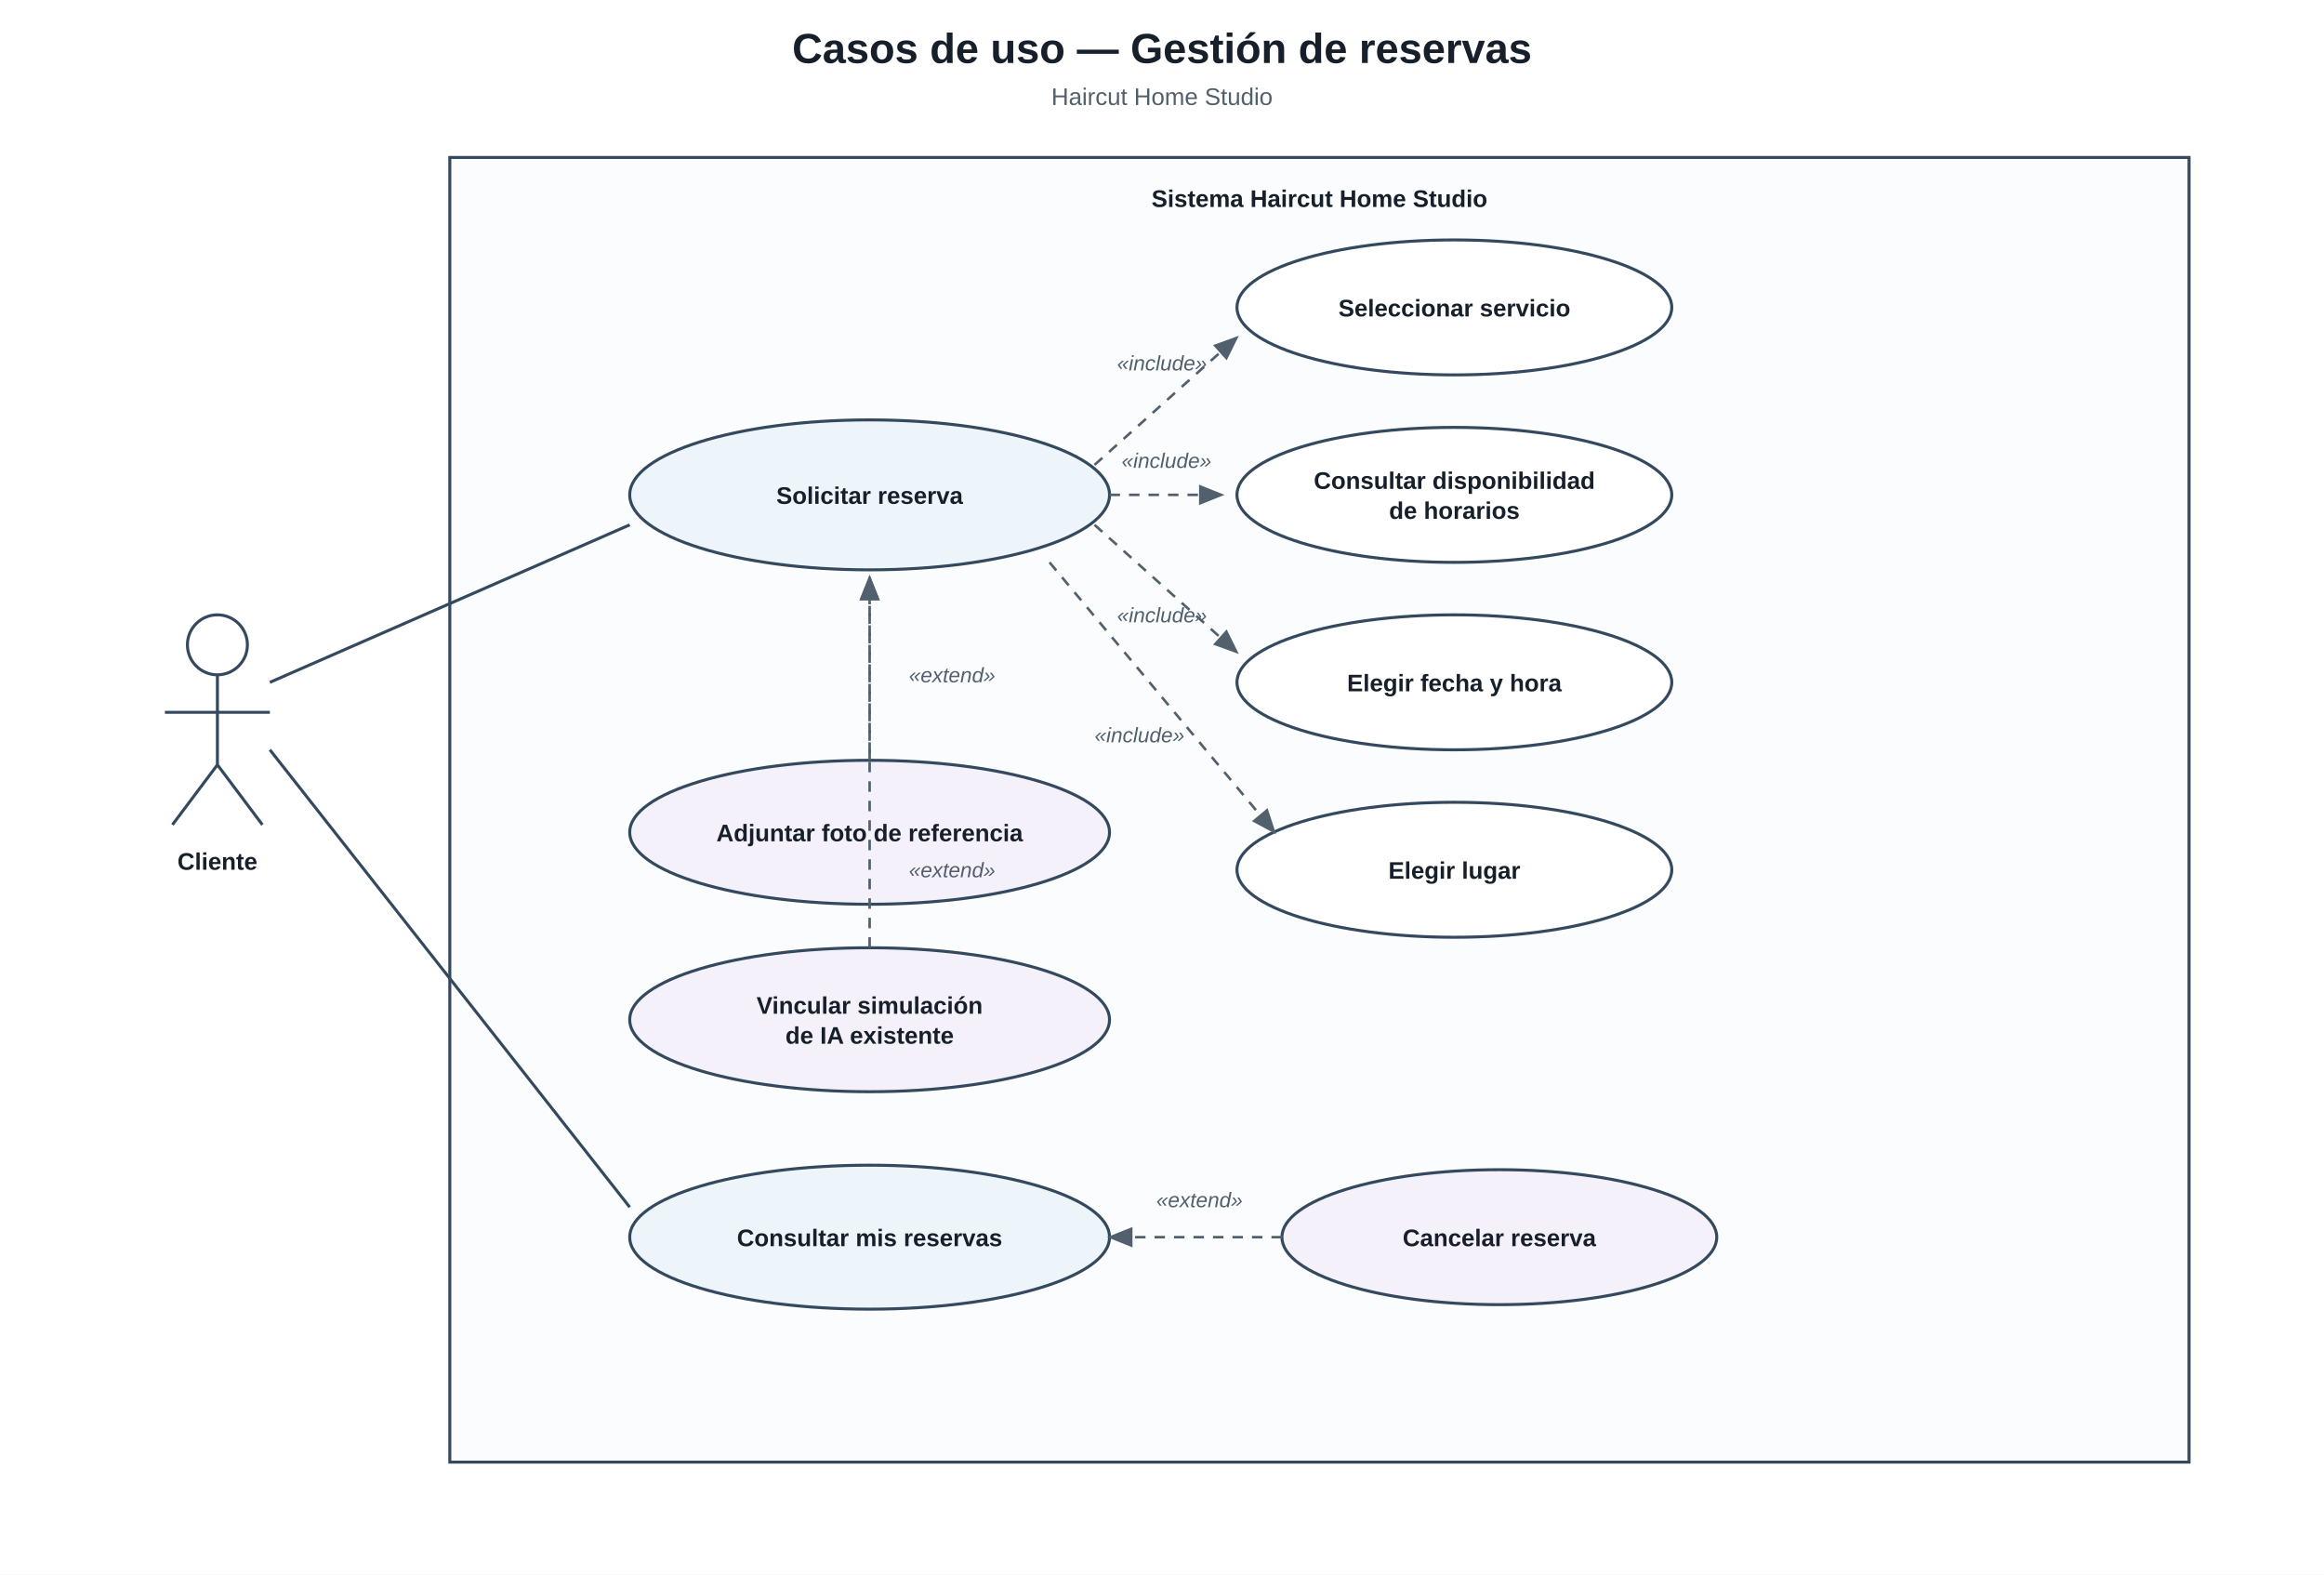
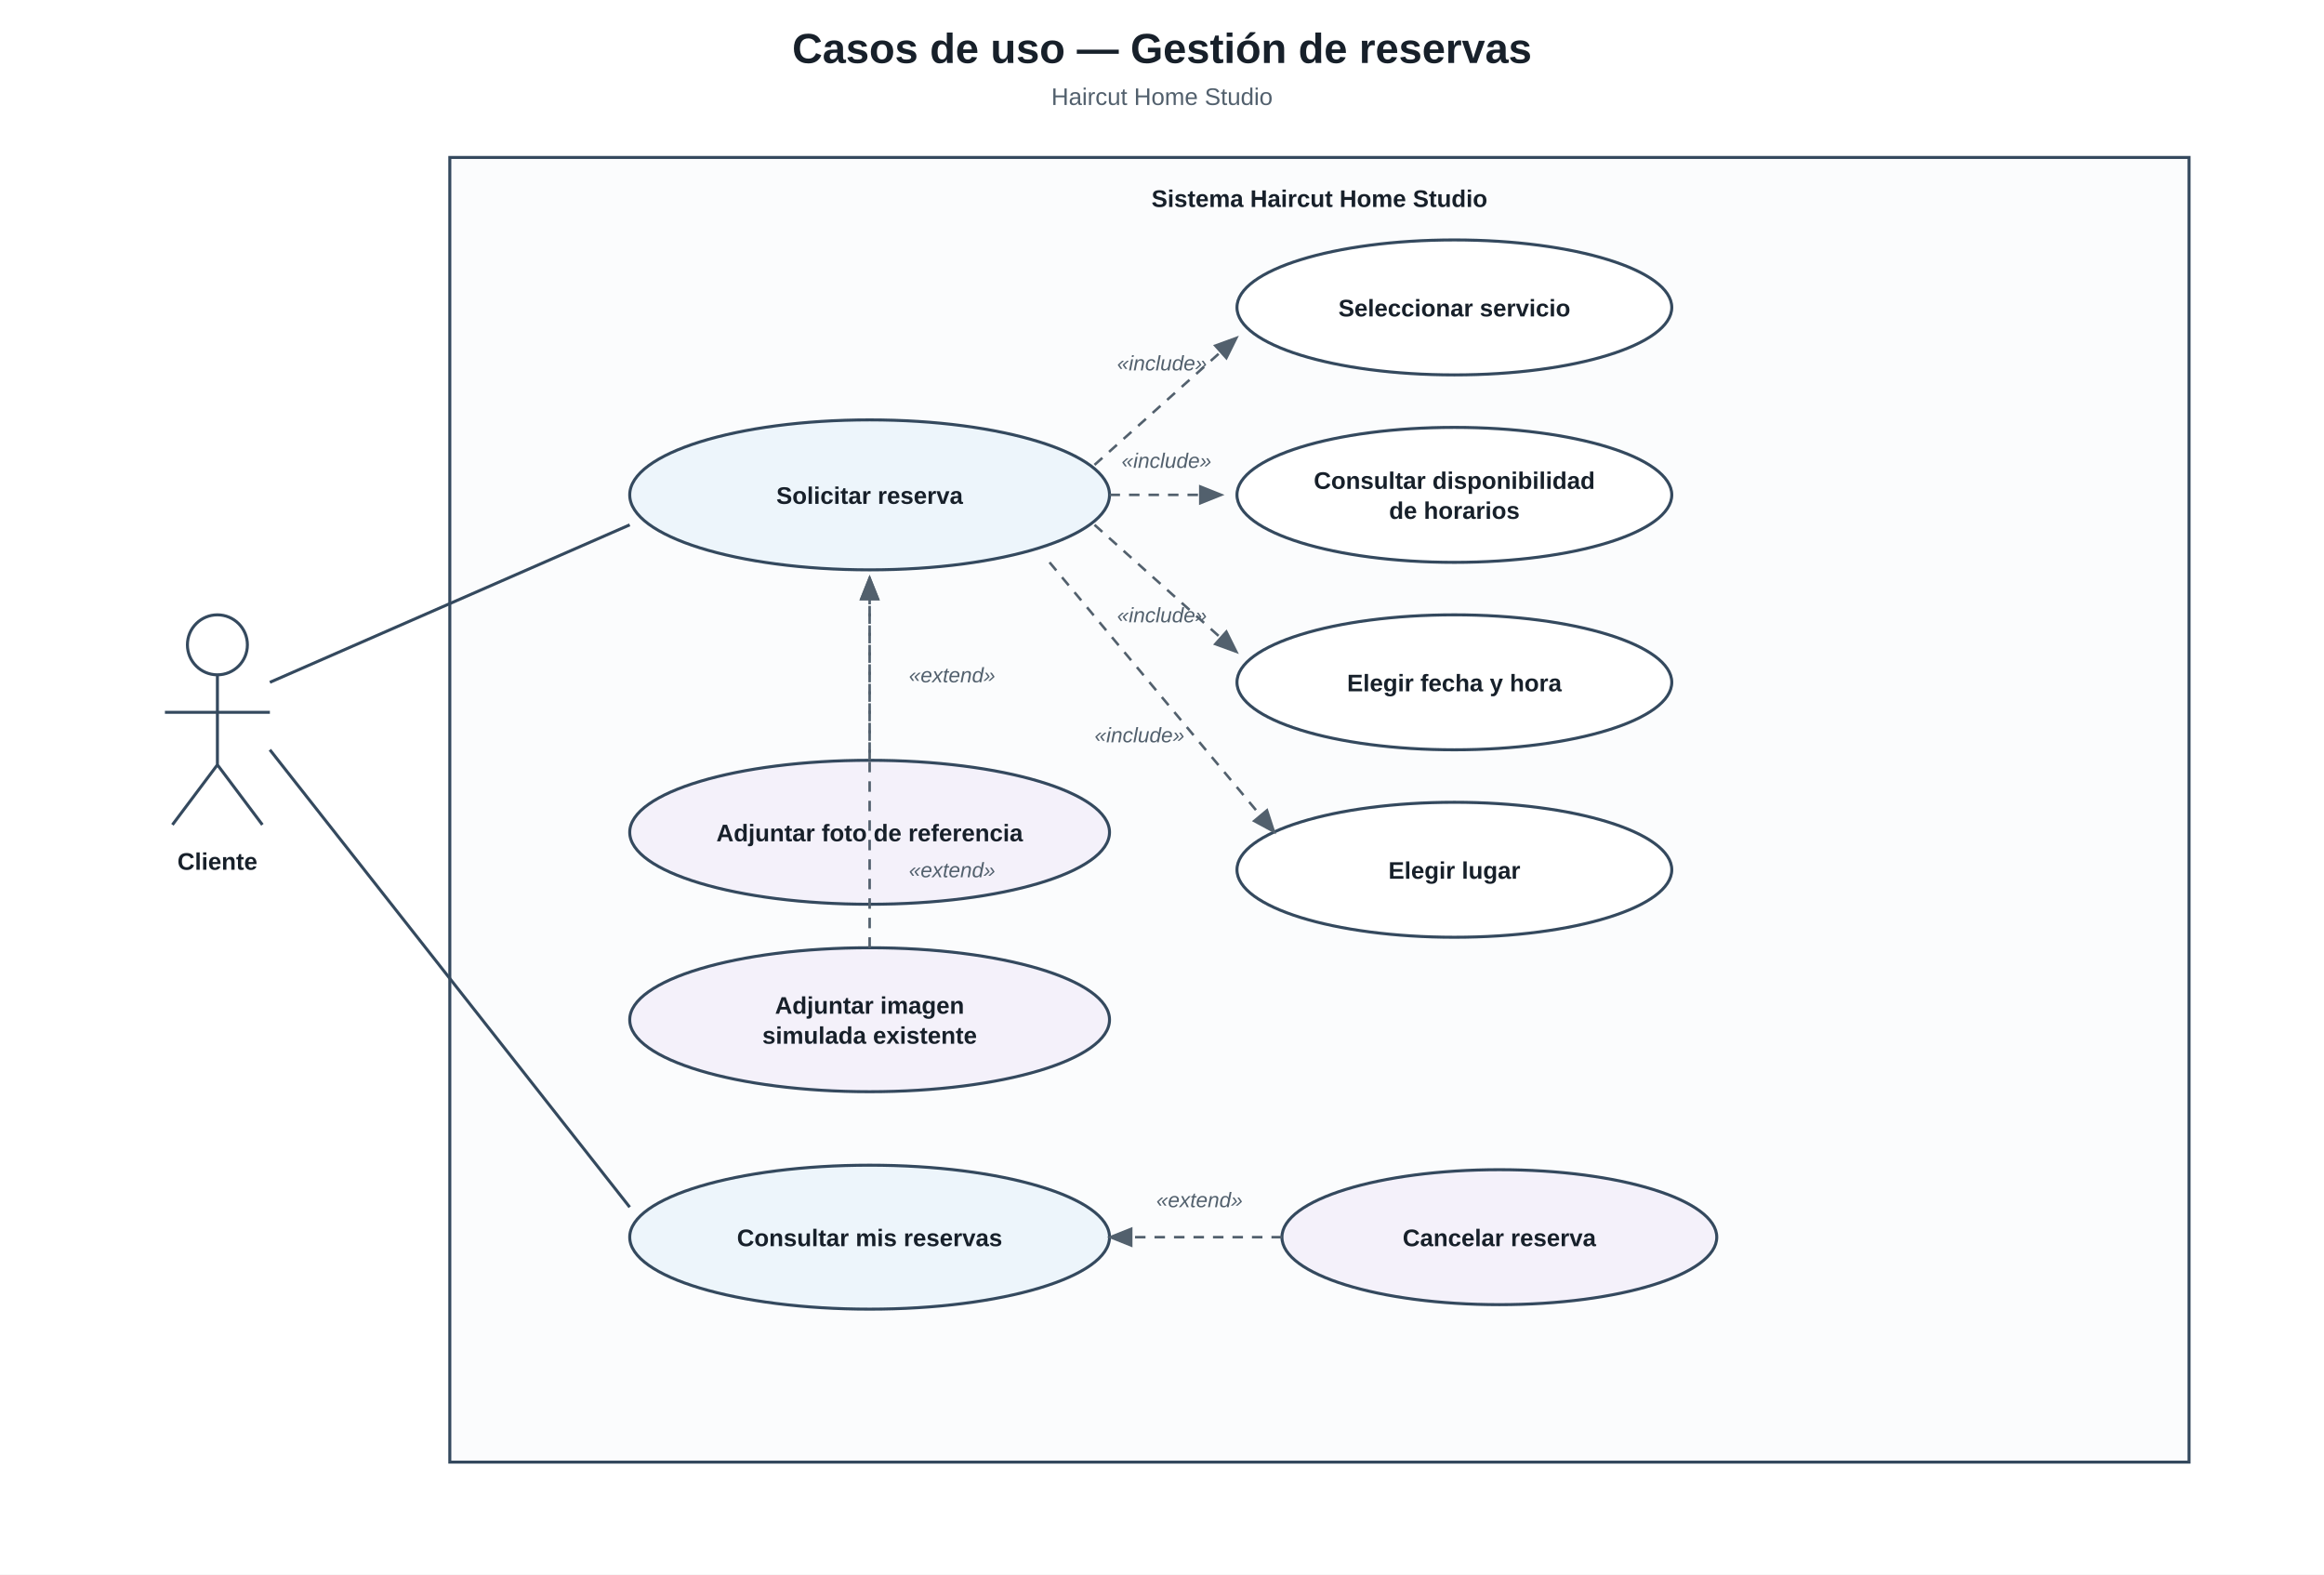
<svg xmlns="http://www.w3.org/2000/svg" width="1550" height="1050" viewBox="0 0 1550 1050" role="img" aria-labelledby="title desc">
  <defs>
    <marker id="a" markerWidth="10" markerHeight="8" refX="9" refY="4" orient="auto">
      <path d="M0 0L10 4L0 8Z" fill="#52606d" />
    </marker>
    <style>.t{font:600 28px Arial;fill:#17202a}.s{font:16px Arial;fill:#52606d}.b{fill:#fbfcfd;stroke:#34495e;stroke-width:2}.u{fill:#fff;stroke:#34495e;stroke-width:2}.main{fill:#edf5fb}.opt{fill:#f4f1fa}.n{font:600 16px Arial;fill:#17202a;text-anchor:middle}.actor{stroke:#34495e;stroke-width:2;fill:none}.al{font:600 16px Arial;fill:#17202a;text-anchor:middle}.x{stroke:#34495e;stroke-width:2;fill:none}.d{stroke:#52606d;stroke-width:1.7;stroke-dasharray:7 6;fill:none;marker-end:url(#a)}.t2{font:italic 14px Arial;fill:#52606d;text-anchor:middle}</style>
  </defs>
  <rect width="1550" height="1050" fill="white" />
  <text x="775" y="42" class="t" text-anchor="middle">Casos de uso — Gestión de reservas</text>
  <text x="775" y="70" class="s" text-anchor="middle">Haircut Home Studio</text>
  <rect x="300" y="105" width="1160" height="870" class="b" />
  <text x="880" y="138" class="n">Sistema Haircut Home Studio</text>
  <circle cx="145" cy="430" r="20" class="actor" />
  <path d="M145 450V510M110 475H180M145 510L115 550M145 510L175 550" class="actor" />
  <text x="145" y="580" class="al">Cliente</text>
  <ellipse cx="580" cy="330" rx="160" ry="50" class="u main" />
  <text x="580" y="336" class="n">Solicitar reserva</text>
  <ellipse cx="970" cy="205" rx="145" ry="45" class="u" />
  <text x="970" y="211" class="n">Seleccionar servicio</text>
  <ellipse cx="970" cy="330" rx="145" ry="45" class="u" />
  <text x="970" y="326" class="n">Consultar disponibilidad</text>
  <text x="970" y="346" class="n">de horarios</text>
  <ellipse cx="970" cy="455" rx="145" ry="45" class="u" />
  <text x="970" y="461" class="n">Elegir fecha y hora</text>
  <ellipse cx="970" cy="580" rx="145" ry="45" class="u" />
  <text x="970" y="586" class="n">Elegir lugar</text>
  <ellipse cx="580" cy="555" rx="160" ry="48" class="u opt" />
  <text x="580" y="561" class="n">Adjuntar foto de referencia</text>
  <ellipse cx="580" cy="680" rx="160" ry="48" class="u opt" />
-   <text x="580" y="676" class="n">Vincular simulación</text>
-   <text x="580" y="696" class="n">de IA existente</text>
+   <text x="580" y="676" class="n">Adjuntar imagen</text>
+   <text x="580" y="696" class="n">simulada existente</text>
  <ellipse cx="580" cy="825" rx="160" ry="48" class="u main" />
  <text x="580" y="831" class="n">Consultar mis reservas</text>
  <ellipse cx="1000" cy="825" rx="145" ry="45" class="u opt" />
  <text x="1000" y="831" class="n">Cancelar reserva</text>
  <path d="M180 455L420 350" class="x" />
  <path d="M180 500L420 805" class="x" />
  <path d="M730 310L825 225" class="d" />
  <text x="775" y="247" class="t2">«include»</text>
  <path d="M740 330H815" class="d" />
  <text x="778" y="312" class="t2">«include»</text>
  <path d="M730 350L825 435" class="d" />
  <text x="775" y="415" class="t2">«include»</text>
  <path d="M700 375L850 555" class="d" />
  <text x="760" y="495" class="t2">«include»</text>
  <path d="M580 507V385" class="d" />
  <text x="635" y="455" class="t2">«extend»</text>
  <path d="M580 632V385" class="d" />
  <text x="635" y="585" class="t2">«extend»</text>
  <path d="M855 825H740" class="d" />
  <text x="800" y="805" class="t2">«extend»</text>
</svg>
